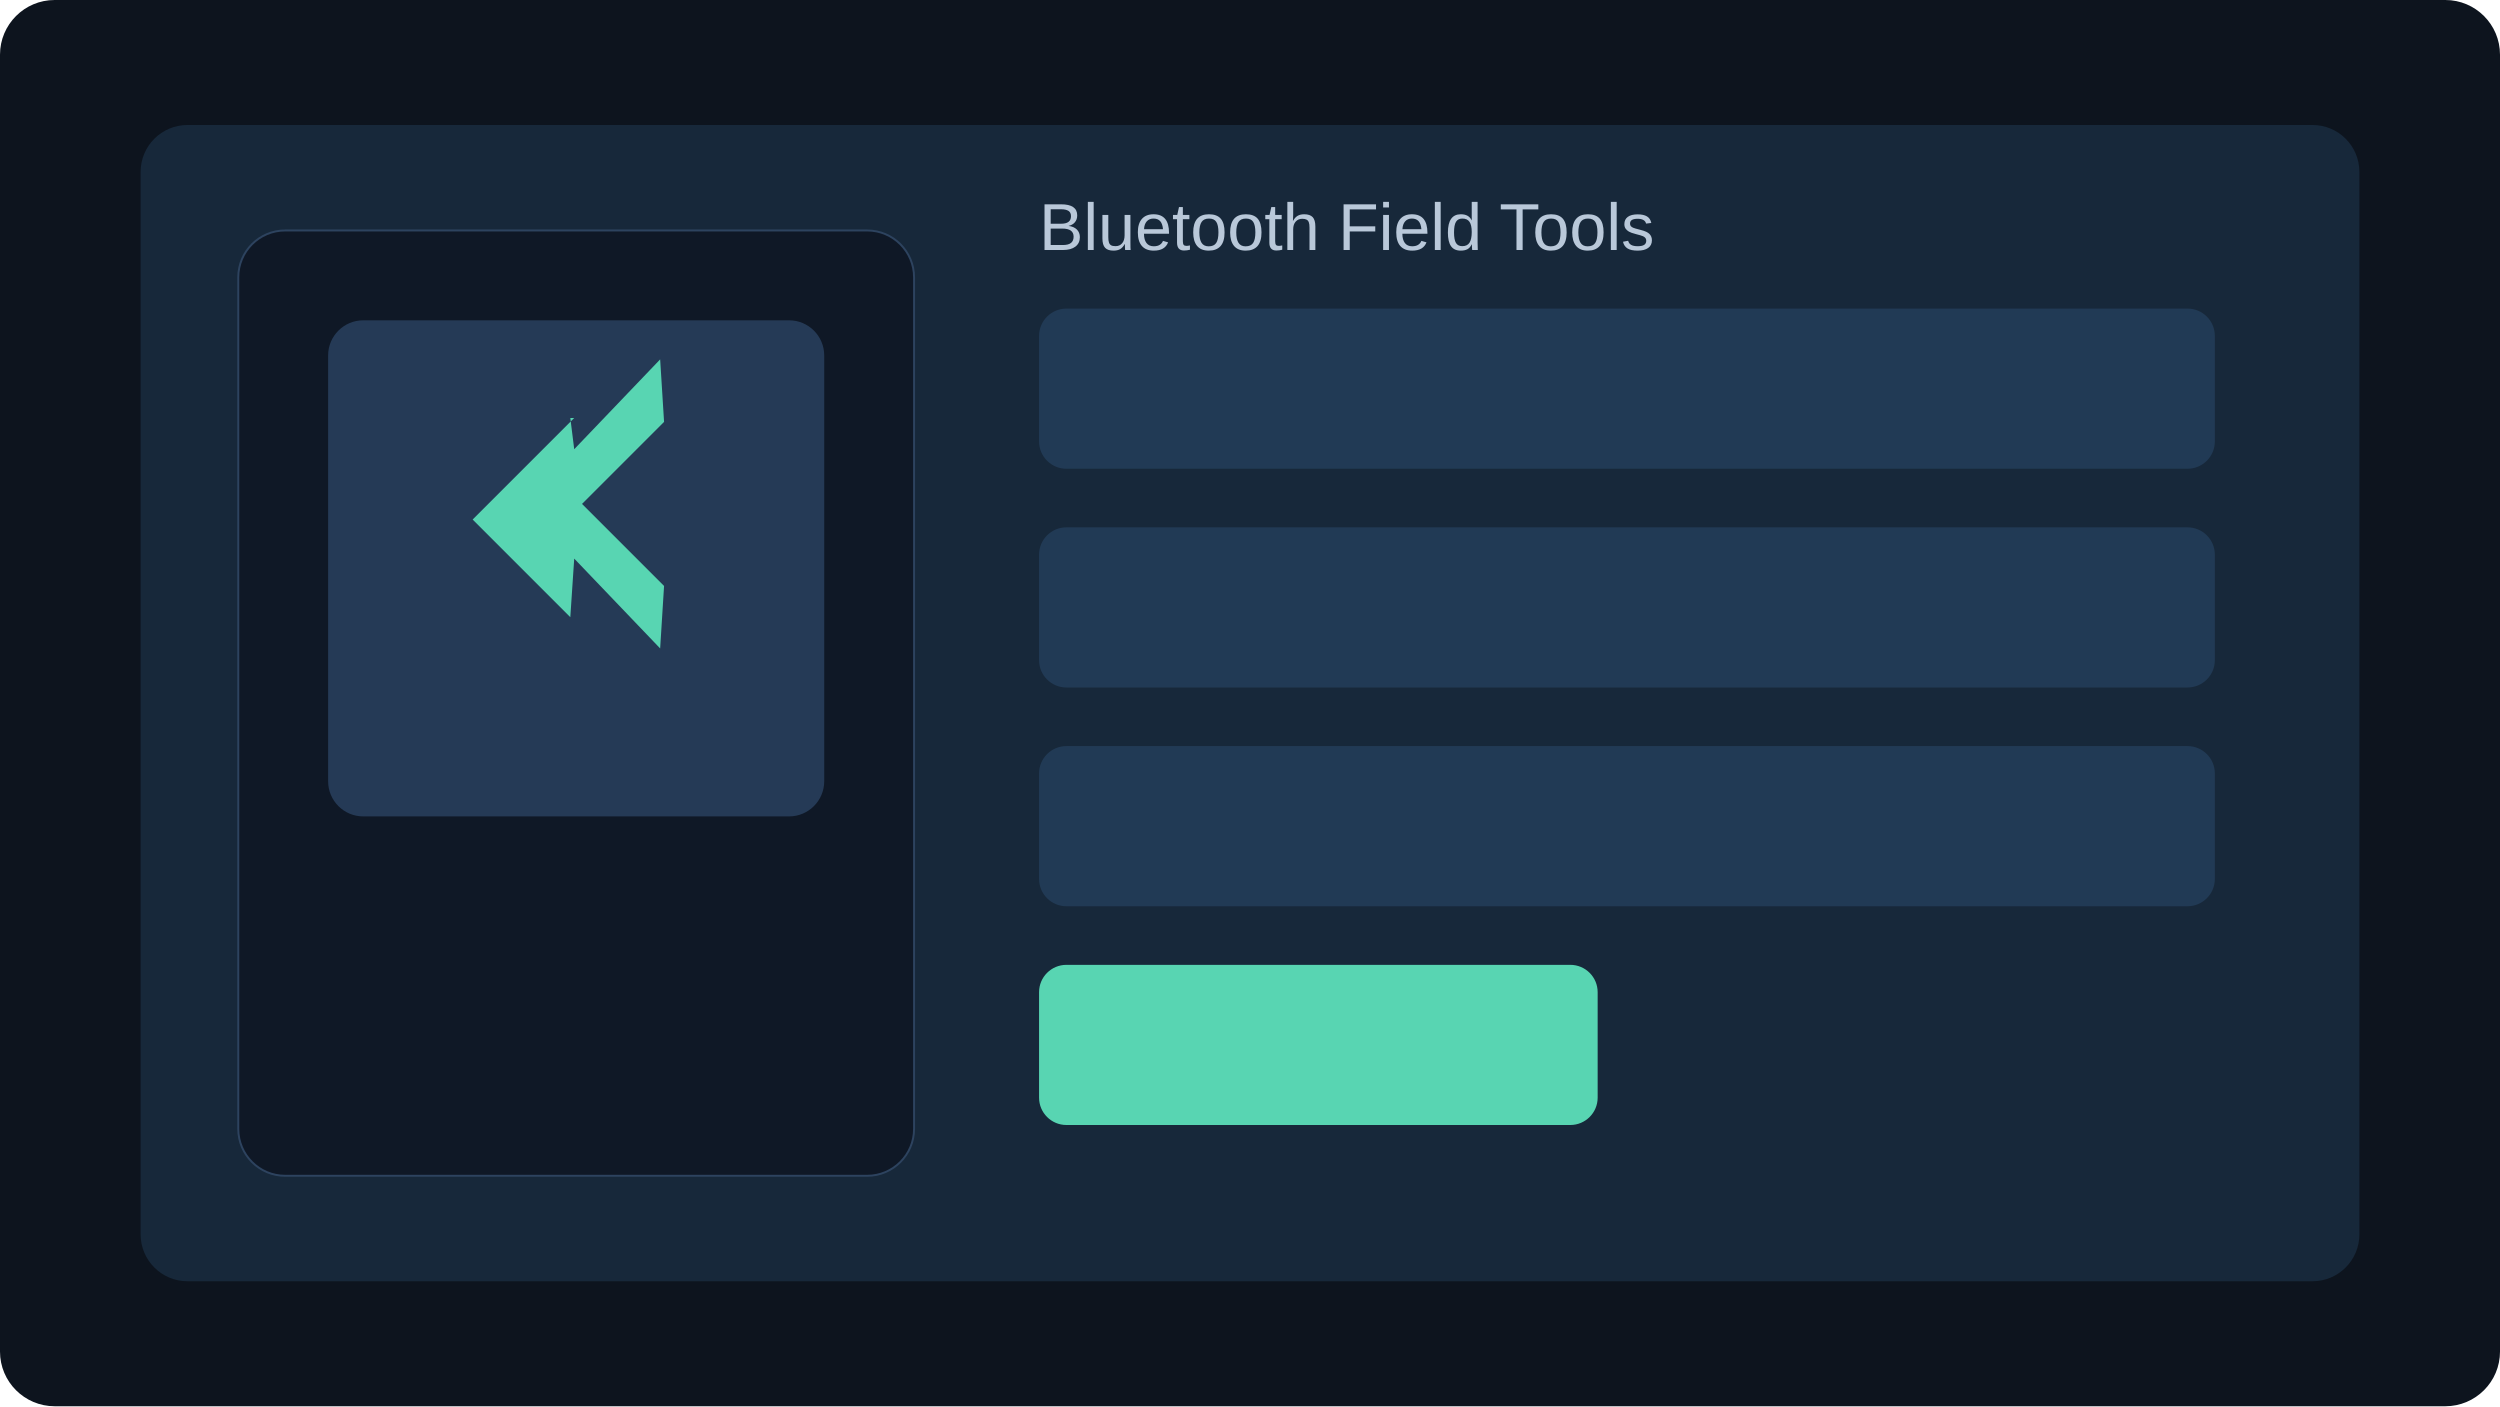
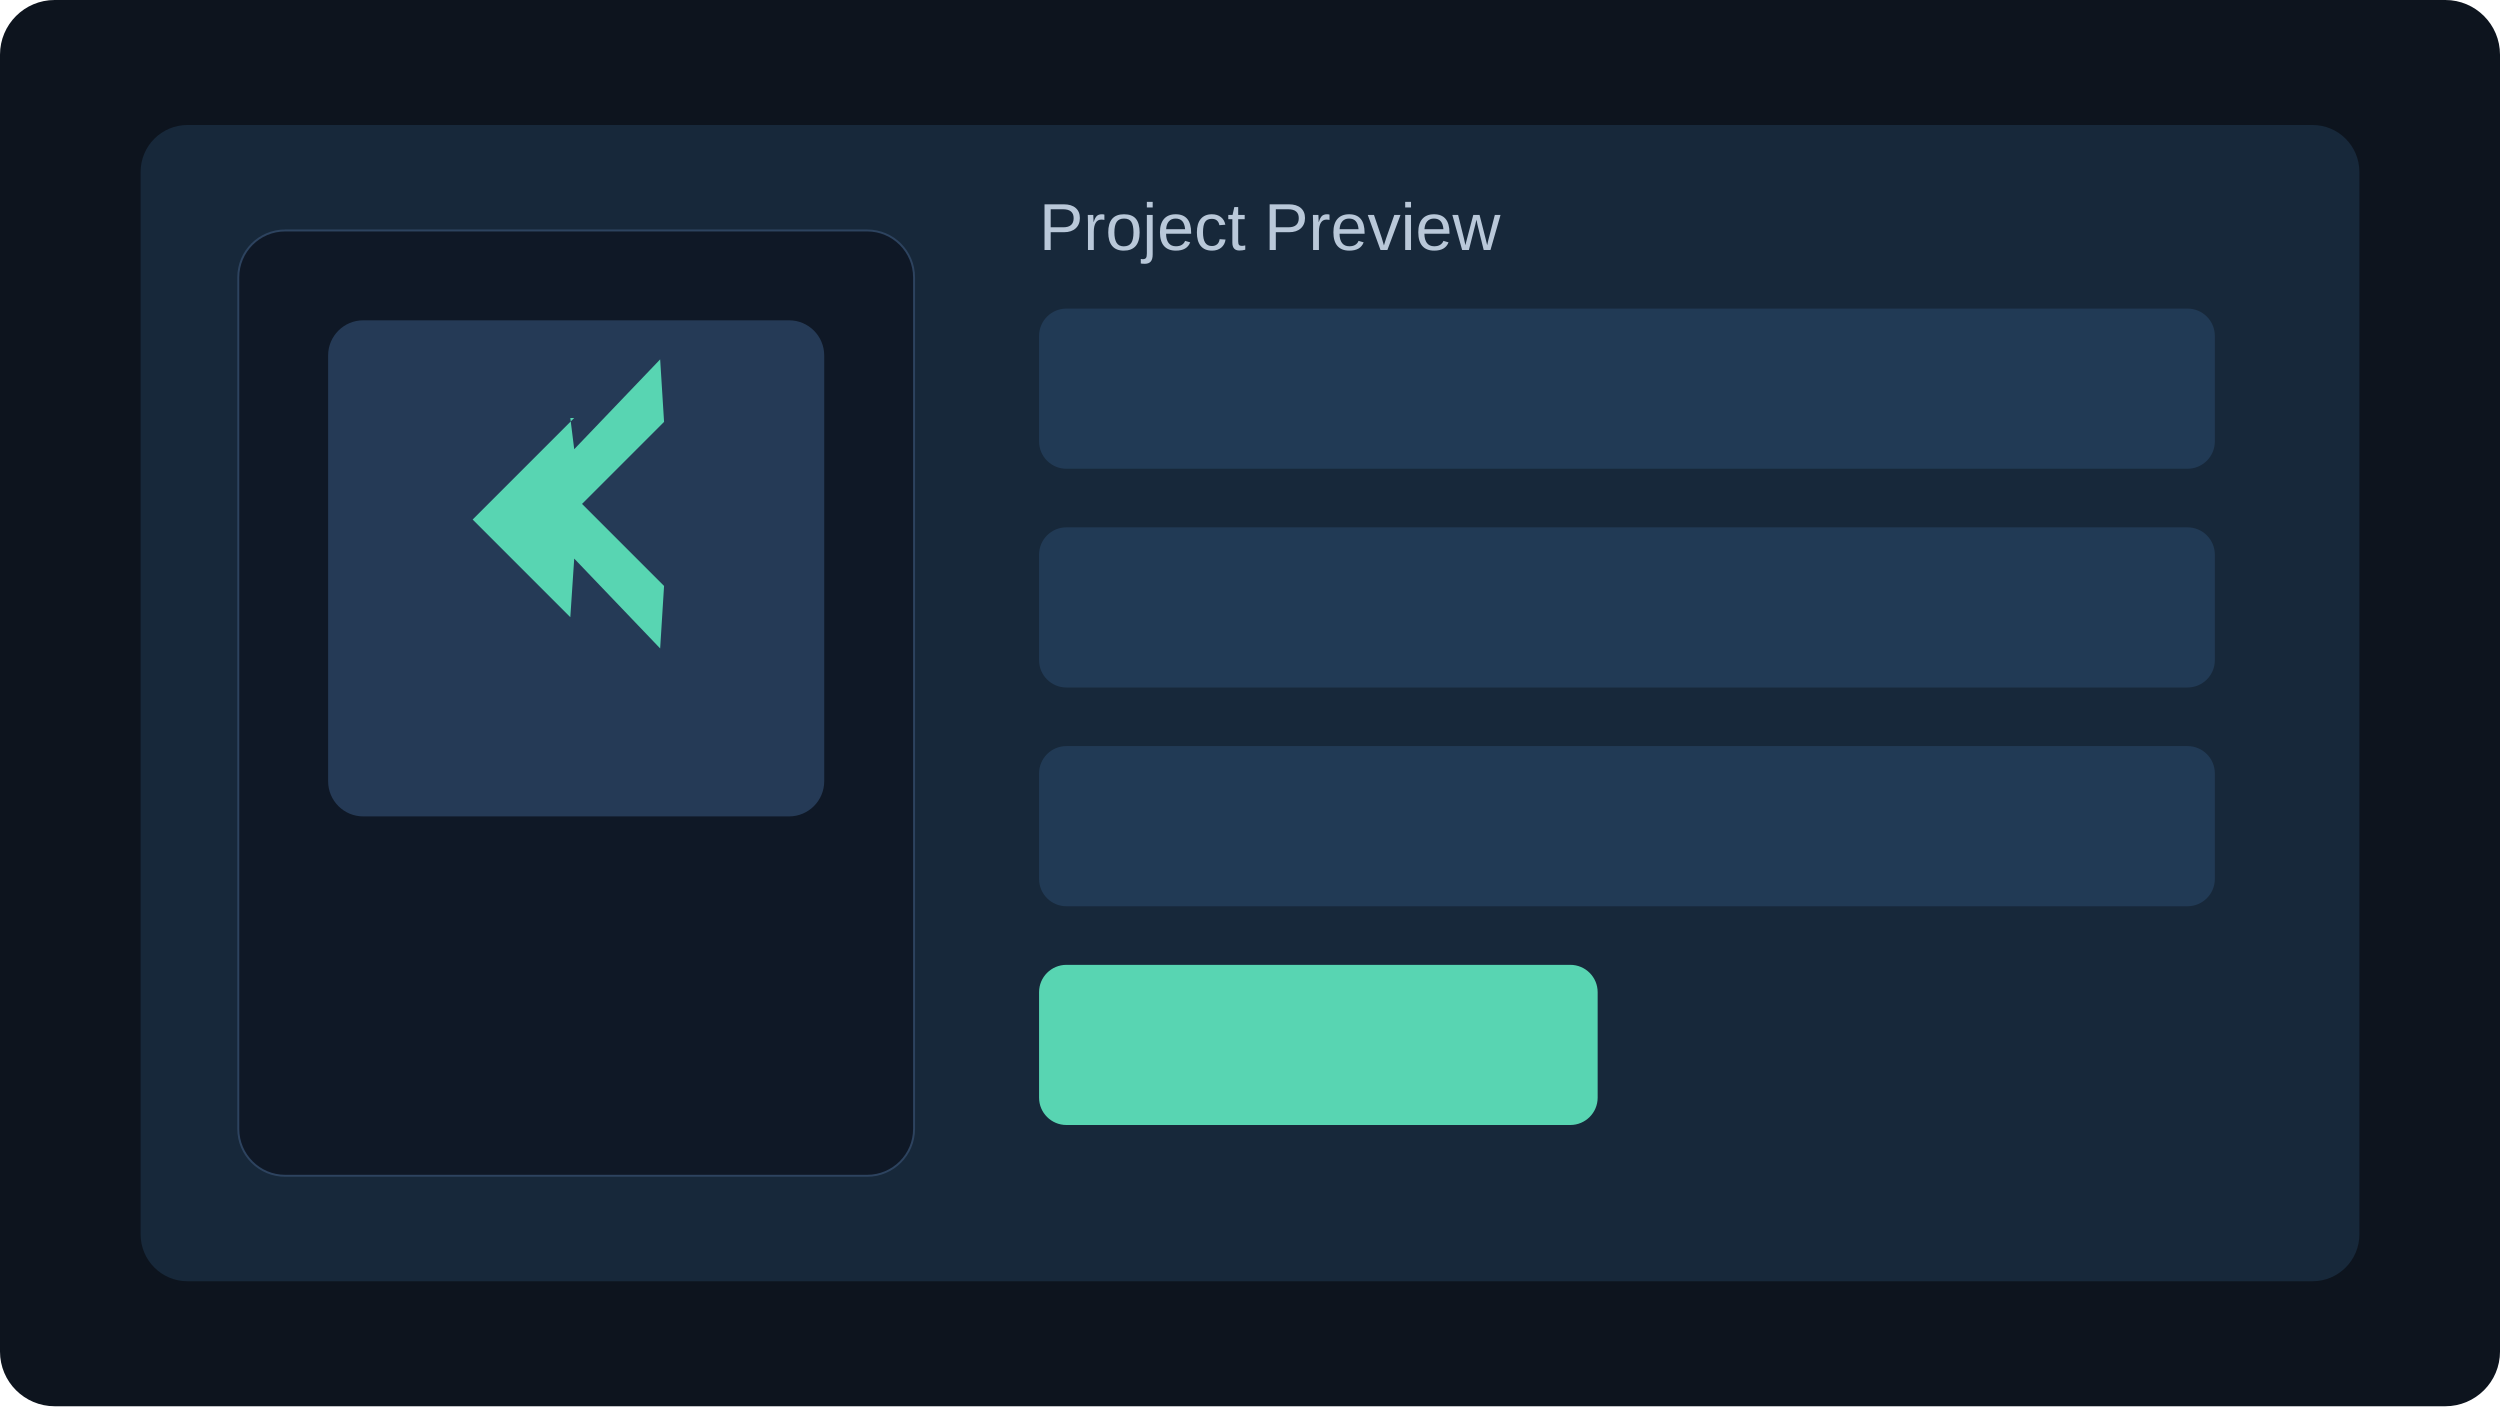
<svg xmlns="http://www.w3.org/2000/svg" width="1280" height="720" viewBox="0 0 1280 720" fill="none">
  <rect width="1280" height="720" rx="28" fill="#0D141E" />
  <rect x="72" y="64" width="1136" height="592" rx="24" fill="#17283A" />
  <rect x="122" y="118" width="346" height="484" rx="24" fill="#0F1826" stroke="#2D435F" />
  <rect x="168" y="164" width="254" height="254" rx="18" fill="#253A56" />
  <path d="M294 214L242 266L292 316L294 286L338 332L340 300L298 258L340 216L338 184L294 230L292 214Z" fill="#58D5B2" />
  <rect x="532" y="158" width="602" height="82" rx="14" fill="#213A55" />
  <rect x="532" y="270" width="602" height="82" rx="14" fill="#213A55" />
  <rect x="532" y="382" width="602" height="82" rx="14" fill="#213A55" />
  <rect x="532" y="494" width="286" height="82" rx="14" fill="#58D5B2" />
-   <text x="532" y="128" fill="#B9C8D9" font-size="34" font-family="Arial, sans-serif">Bluetooth Field Tools</text>
+   <text x="532" y="128" fill="#B9C8D9" font-size="34" font-family="Arial, sans-serif">Project Preview</text>
</svg>
